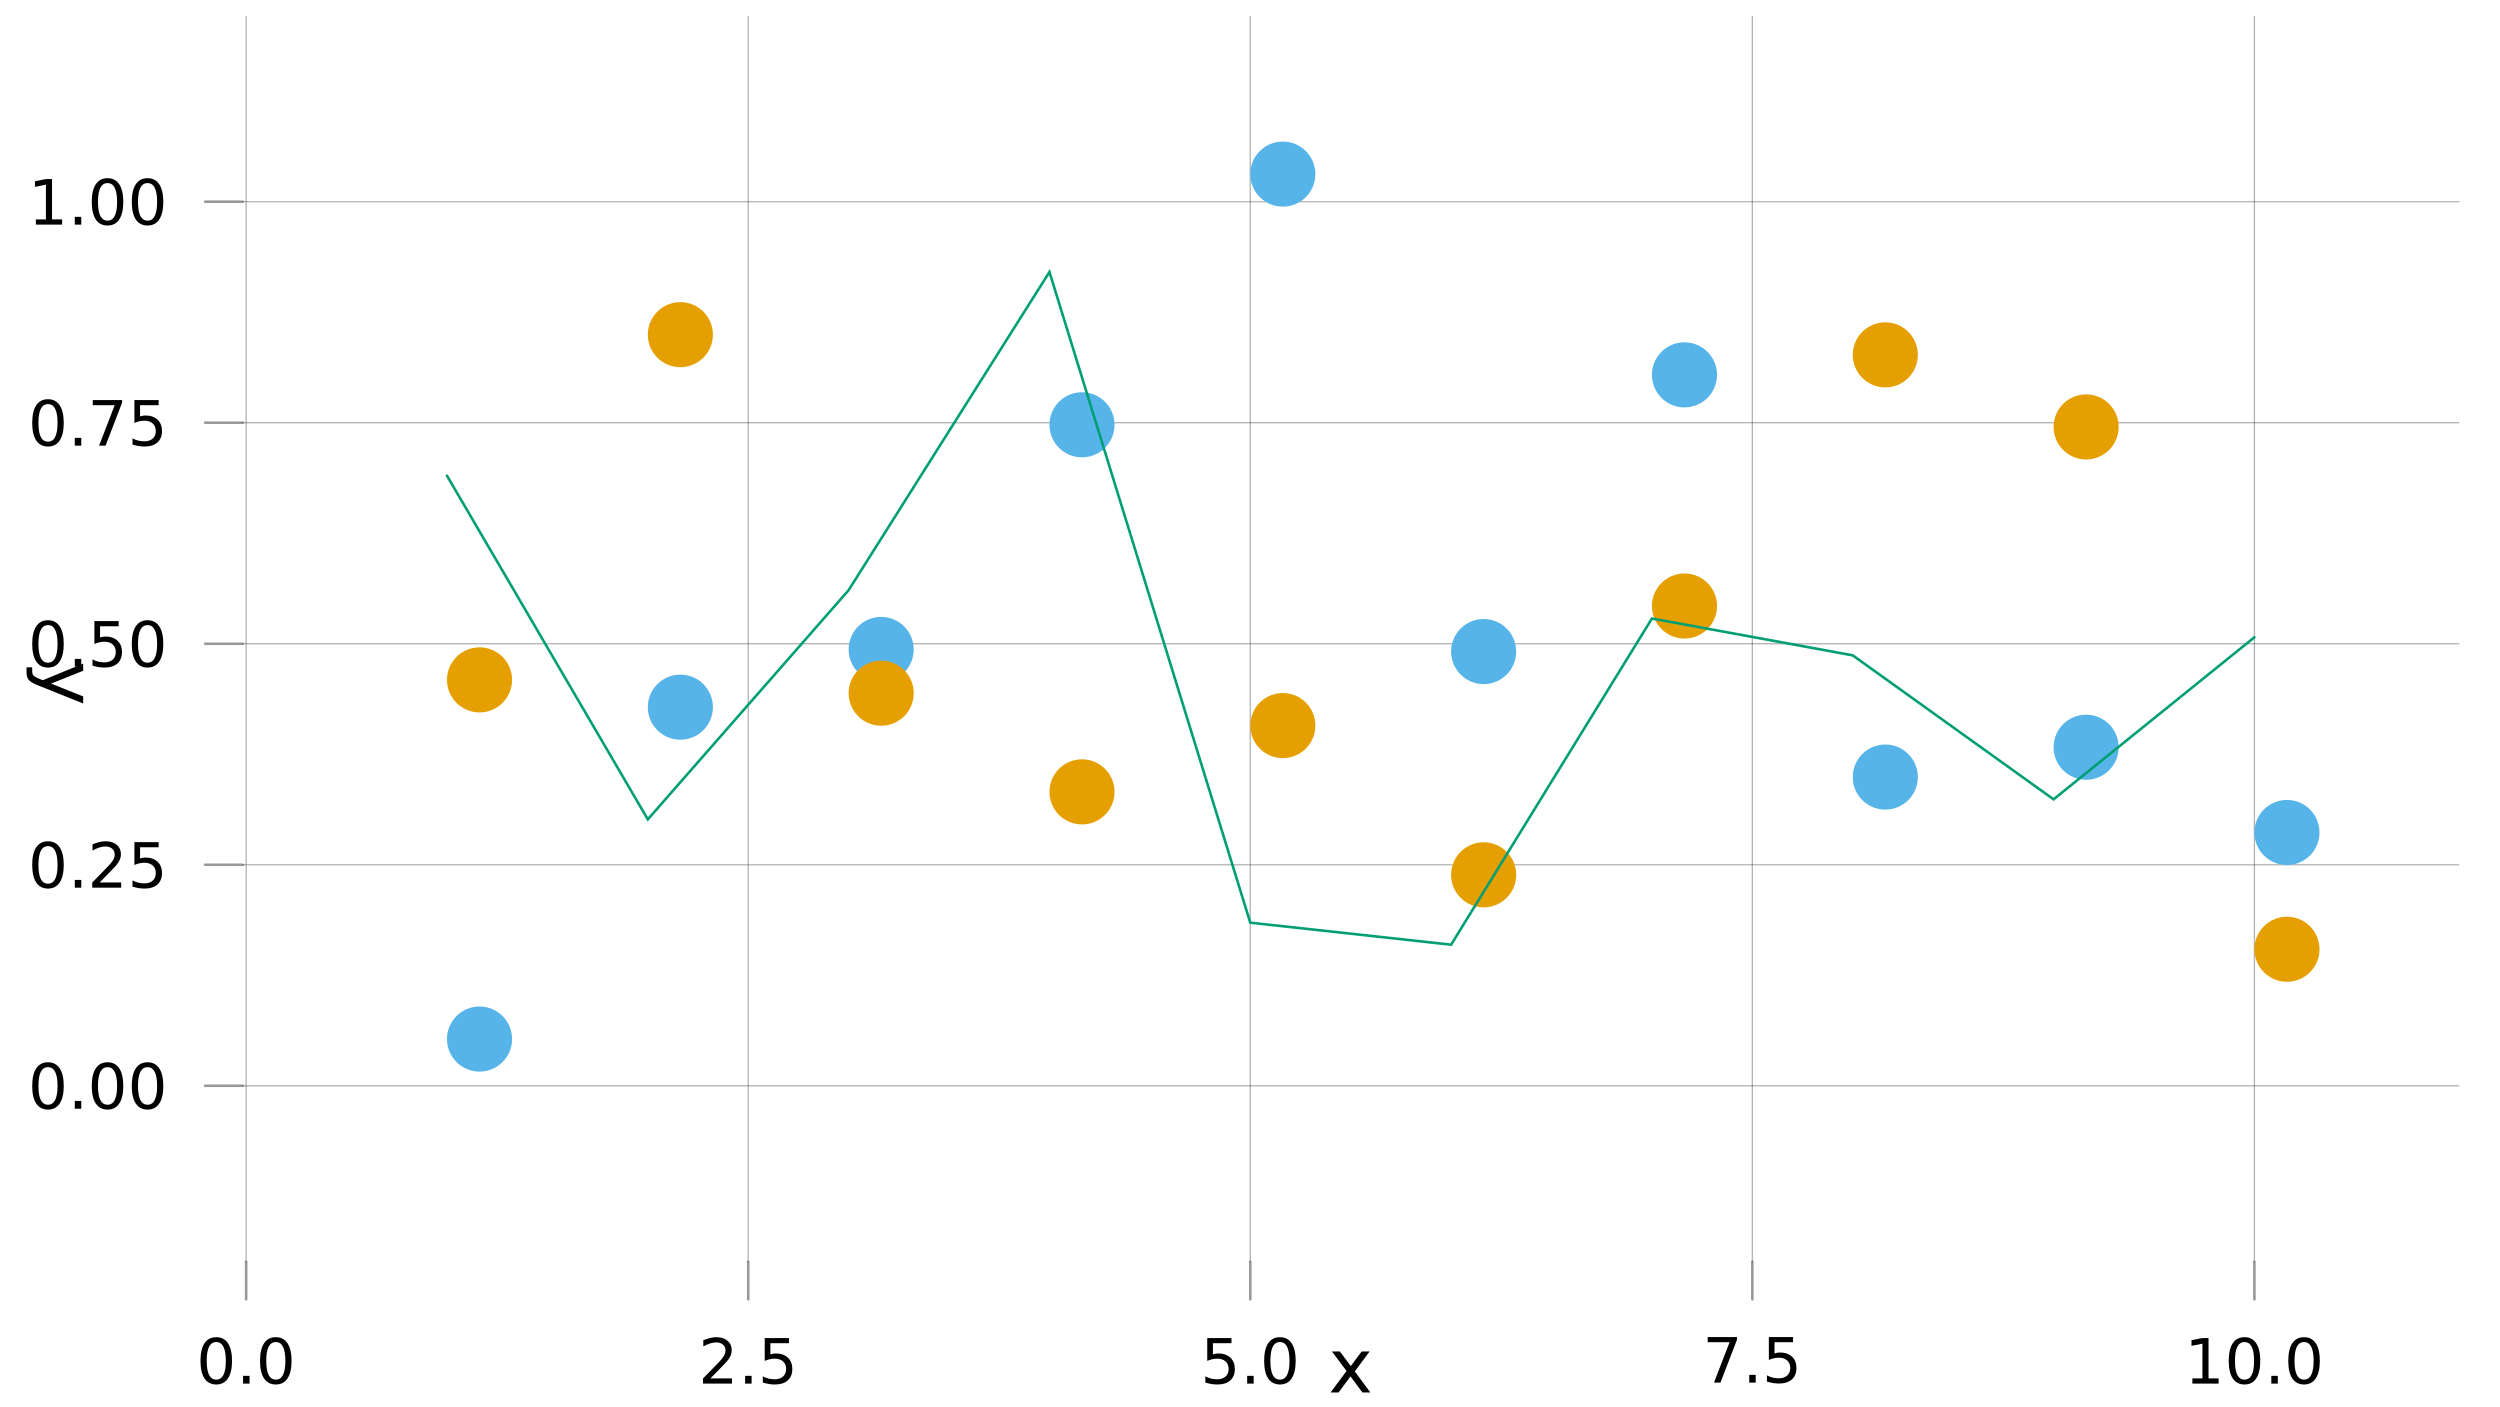
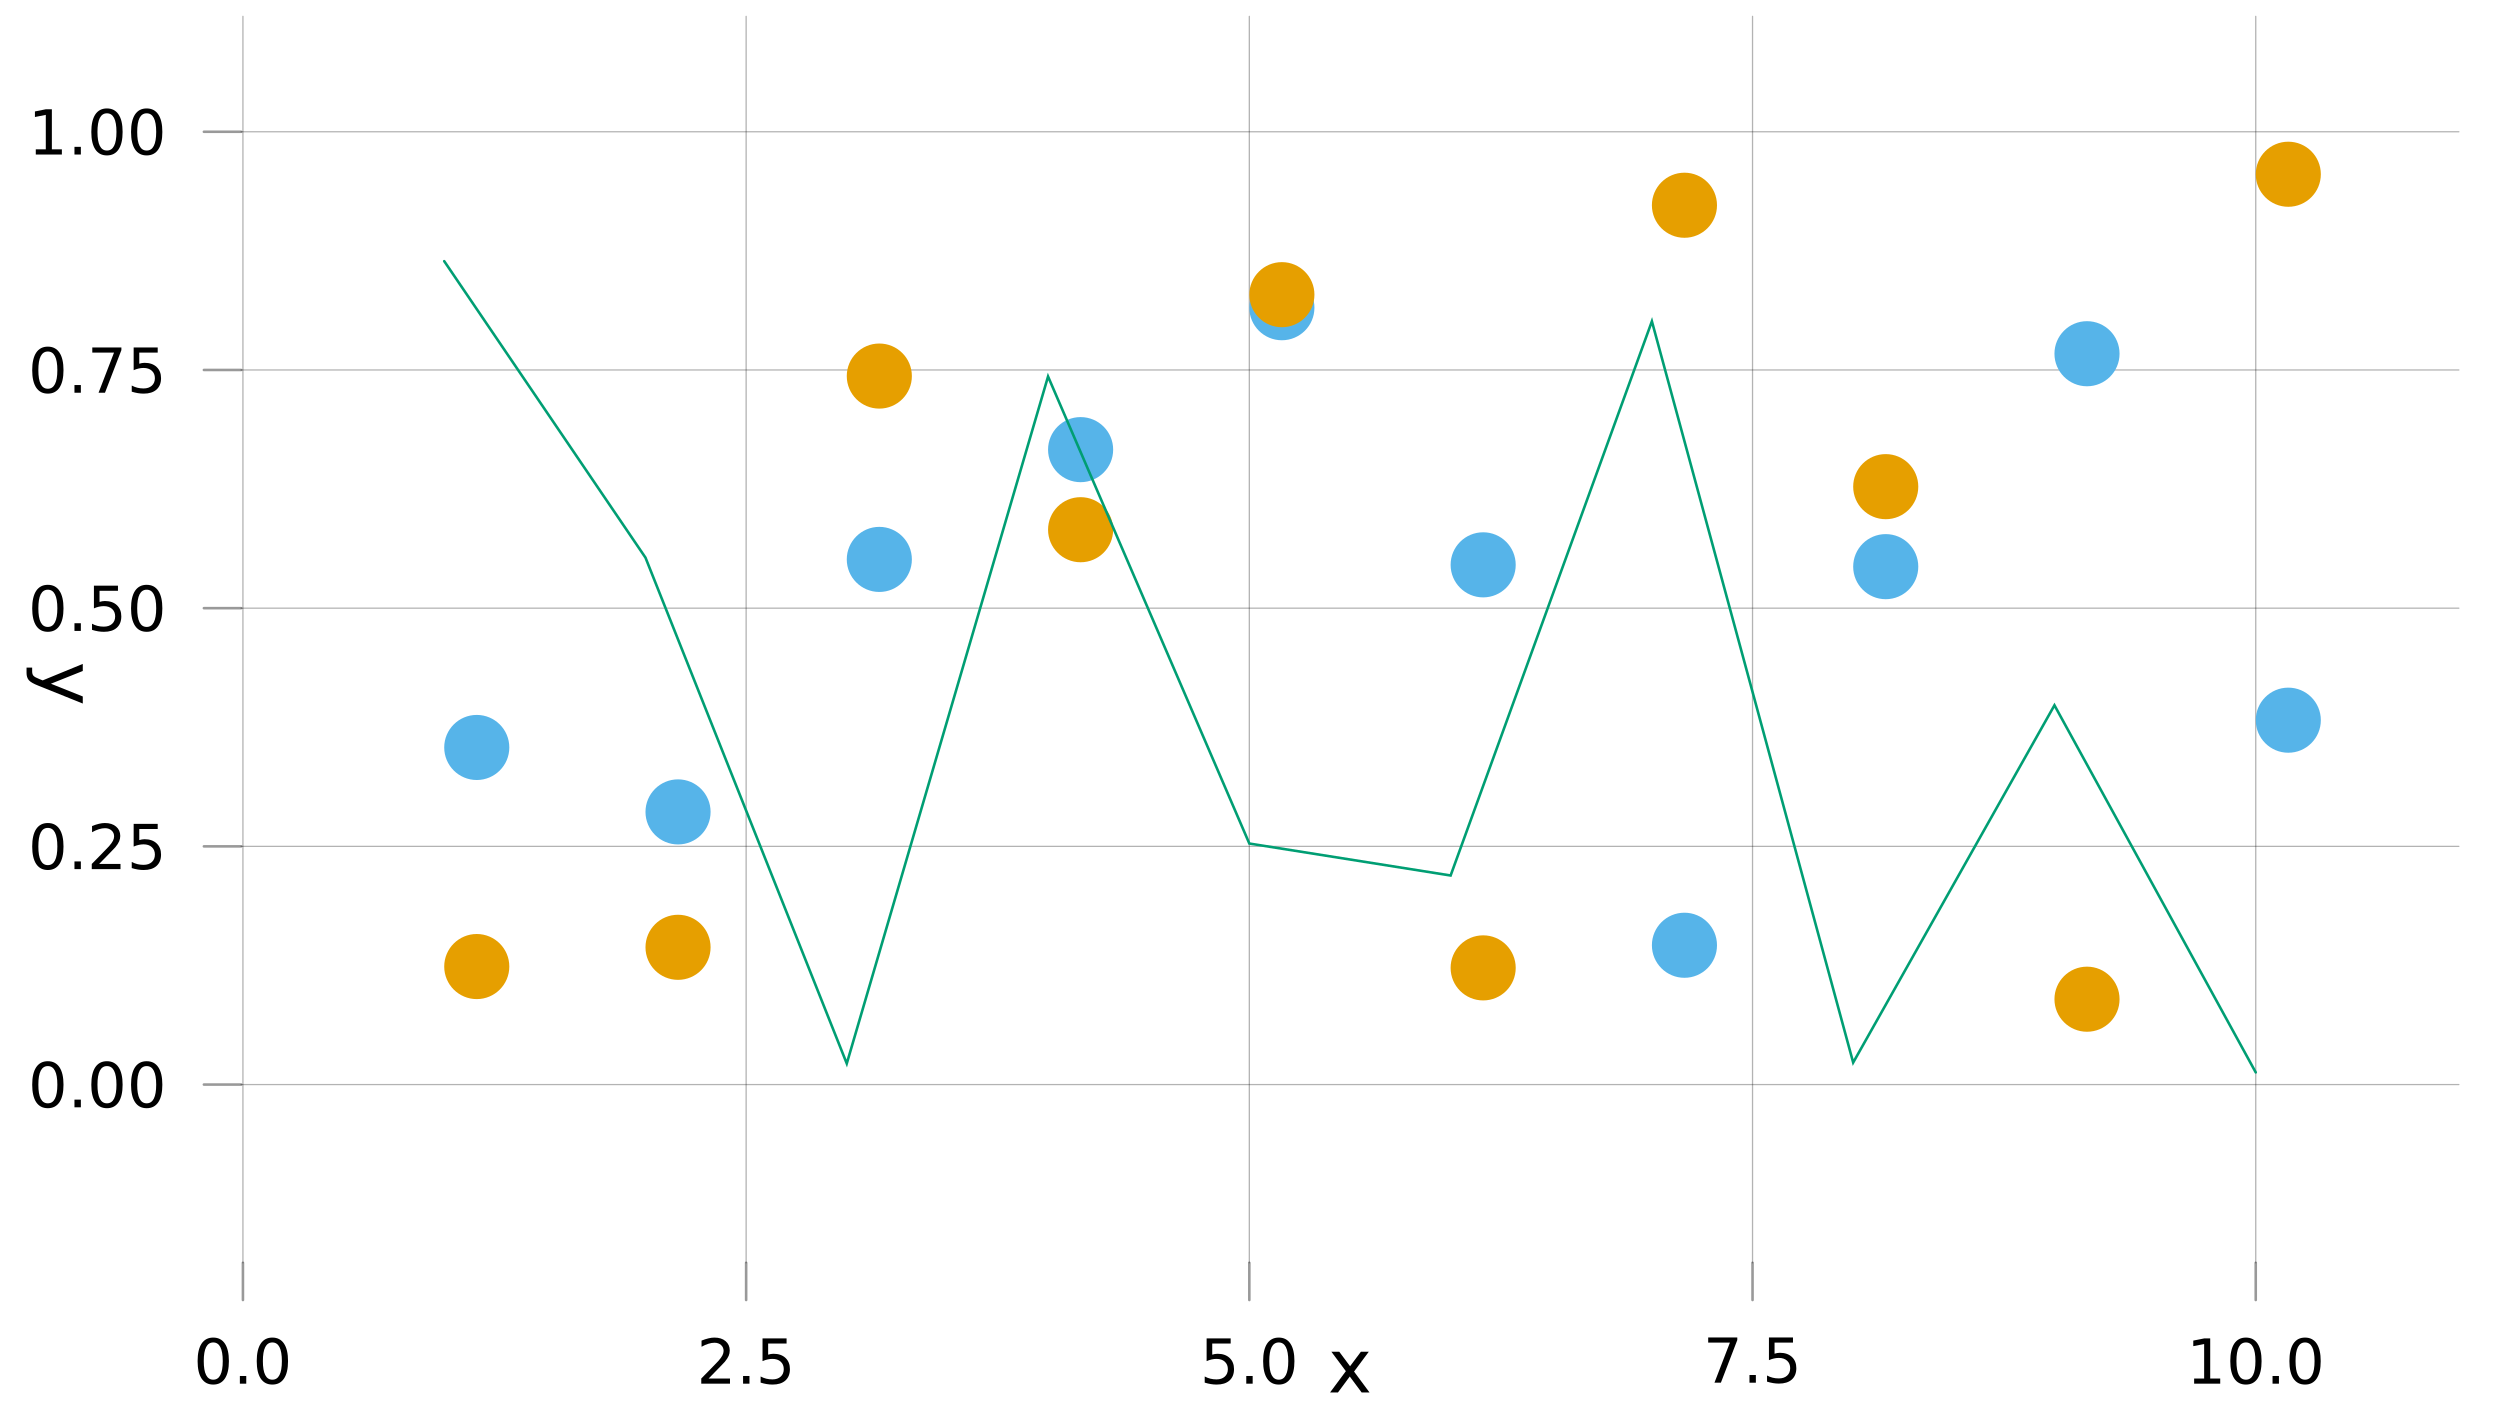
<svg xmlns="http://www.w3.org/2000/svg" xmlns:xlink="http://www.w3.org/1999/xlink" width="960pt" height="540pt" viewBox="0 0 960 540" version="1.1">
  <defs>
    <g>
      <symbol overflow="visible" id="glyph0-0">
-         <path style="stroke:none;" d="M 1.203 4.25 L 1.203 -16.938 L 13.203 -16.938 L 13.203 4.25 Z M 2.547 2.906 L 11.859 2.906 L 11.859 -15.578 L 2.547 -15.578 Z M 2.547 2.906 " />
+         <path style="stroke:none;" d="M 1.188 4.219 L 1.188 -16.812 L 13.109 -16.812 L 13.109 4.219 Z M 2.531 2.891 L 11.781 2.891 L 11.781 -15.469 L 2.531 -15.469 Z M 2.531 2.891 " />
      </symbol>
      <symbol overflow="visible" id="glyph0-1">
-         <path style="stroke:none;" d="M 7.641 -15.953 C 6.41 -15.953 5.488 -15.348 4.875 -14.141 C 4.27 -12.941 3.969 -11.141 3.969 -8.734 C 3.969 -6.336 4.27 -4.535 4.875 -3.328 C 5.488 -2.129 6.41 -1.531 7.641 -1.531 C 8.859 -1.531 9.773 -2.129 10.391 -3.328 C 11.004 -4.535 11.312 -6.336 11.312 -8.734 C 11.312 -11.141 11.004 -12.941 10.391 -14.141 C 9.773 -15.348 8.859 -15.953 7.641 -15.953 Z M 7.641 -17.828 C 9.598 -17.828 11.094 -17.051 12.125 -15.5 C 13.164 -13.945 13.688 -11.691 13.688 -8.734 C 13.688 -5.785 13.164 -3.535 12.125 -1.984 C 11.094 -0.43 9.598 0.344 7.641 0.344 C 5.672 0.344 4.164 -0.43 3.125 -1.984 C 2.094 -3.535 1.578 -5.785 1.578 -8.734 C 1.578 -11.691 2.094 -13.945 3.125 -15.5 C 4.164 -17.051 5.672 -17.828 7.641 -17.828 Z M 7.641 -17.828 " />
+         <path style="stroke:none;" d="M 7.578 -15.828 C 6.367 -15.828 5.457 -15.234 4.844 -14.047 C 4.238 -12.859 3.938 -11.066 3.938 -8.672 C 3.938 -6.285 4.238 -4.5 4.844 -3.312 C 5.457 -2.125 6.367 -1.531 7.578 -1.531 C 8.797 -1.531 9.707 -2.125 10.312 -3.312 C 10.926 -4.5 11.234 -6.285 11.234 -8.672 C 11.234 -11.066 10.926 -12.859 10.312 -14.047 C 9.707 -15.234 8.797 -15.828 7.578 -15.828 Z M 7.578 -17.703 C 9.523 -17.703 11.016 -16.93 12.047 -15.391 C 13.078 -13.848 13.594 -11.609 13.594 -8.672 C 13.594 -5.742 13.078 -3.508 12.047 -1.969 C 11.016 -0.426 9.523 0.344 7.578 0.344 C 5.629 0.344 4.141 -0.426 3.109 -1.969 C 2.086 -3.508 1.578 -5.742 1.578 -8.672 C 1.578 -11.609 2.086 -13.848 3.109 -15.391 C 4.141 -16.93 5.629 -17.703 7.578 -17.703 Z M 7.578 -17.703 " />
      </symbol>
      <symbol overflow="visible" id="glyph0-2">
-         <path style="stroke:none;" d="M 2.562 -2.984 L 5.047 -2.984 L 5.047 0 L 2.562 0 Z M 2.562 -2.984 " />
+         <path style="stroke:none;" d="M 2.547 -2.953 L 5 -2.953 L 5 0 L 2.547 0 Z M 2.547 -2.953 " />
      </symbol>
      <symbol overflow="visible" id="glyph0-3">
-         <path style="stroke:none;" d="M 4.609 -2 L 12.875 -2 L 12.875 0 L 1.766 0 L 1.766 -2 C 2.66 -2.926 3.883 -4.172 5.438 -5.734 C 6.988 -7.305 7.961 -8.316 8.359 -8.766 C 9.117 -9.617 9.648 -10.336 9.953 -10.922 C 10.254 -11.516 10.406 -12.098 10.406 -12.672 C 10.406 -13.609 10.078 -14.367 9.422 -14.953 C 8.766 -15.535 7.914 -15.828 6.875 -15.828 C 6.125 -15.828 5.336 -15.695 4.516 -15.438 C 3.691 -15.188 2.812 -14.797 1.875 -14.266 L 1.875 -16.656 C 2.832 -17.039 3.723 -17.332 4.547 -17.531 C 5.379 -17.727 6.141 -17.828 6.828 -17.828 C 8.641 -17.828 10.082 -17.375 11.156 -16.469 C 12.238 -15.562 12.781 -14.348 12.781 -12.828 C 12.781 -12.109 12.645 -11.426 12.375 -10.781 C 12.102 -10.133 11.613 -9.375 10.906 -8.5 C 10.707 -8.27 10.082 -7.613 9.031 -6.531 C 7.988 -5.445 6.516 -3.938 4.609 -2 Z M 4.609 -2 " />
+         <path style="stroke:none;" d="M 4.578 -1.984 L 12.781 -1.984 L 12.781 0 L 1.75 0 L 1.75 -1.984 C 2.633 -2.898 3.848 -4.133 5.391 -5.688 C 6.93 -7.25 7.898 -8.254 8.297 -8.703 C 9.055 -9.555 9.582 -10.273 9.875 -10.859 C 10.176 -11.441 10.328 -12.016 10.328 -12.578 C 10.328 -13.504 10 -14.258 9.344 -14.844 C 8.695 -15.426 7.859 -15.719 6.828 -15.719 C 6.086 -15.719 5.305 -15.586 4.484 -15.328 C 3.672 -15.078 2.797 -14.691 1.859 -14.172 L 1.859 -16.547 C 2.805 -16.922 3.691 -17.207 4.516 -17.406 C 5.336 -17.602 6.094 -17.703 6.781 -17.703 C 8.582 -17.703 10.016 -17.25 11.078 -16.344 C 12.148 -15.445 12.688 -14.242 12.688 -12.734 C 12.688 -12.023 12.551 -11.348 12.281 -10.703 C 12.02 -10.066 11.535 -9.312 10.828 -8.438 C 10.629 -8.219 10.008 -7.566 8.969 -6.484 C 7.938 -5.41 6.473 -3.91 4.578 -1.984 Z M 4.578 -1.984 " />
      </symbol>
      <symbol overflow="visible" id="glyph0-4">
-         <path style="stroke:none;" d="M 2.594 -17.5 L 11.891 -17.5 L 11.891 -15.516 L 4.766 -15.516 L 4.766 -11.219 C 5.109 -11.332 5.453 -11.422 5.797 -11.484 C 6.141 -11.547 6.484 -11.578 6.828 -11.578 C 8.773 -11.578 10.32 -11.039 11.469 -9.969 C 12.613 -8.895 13.188 -7.441 13.188 -5.609 C 13.188 -3.734 12.598 -2.27 11.422 -1.219 C 10.242 -0.176 8.594 0.344 6.469 0.344 C 5.727 0.344 4.977 0.281 4.219 0.156 C 3.457 0.031 2.672 -0.156 1.859 -0.406 L 1.859 -2.797 C 2.555 -2.41 3.281 -2.125 4.031 -1.938 C 4.781 -1.75 5.578 -1.656 6.422 -1.656 C 7.766 -1.656 8.832 -2.008 9.625 -2.719 C 10.414 -3.426 10.812 -4.391 10.812 -5.609 C 10.812 -6.836 10.414 -7.805 9.625 -8.516 C 8.832 -9.223 7.766 -9.578 6.422 -9.578 C 5.785 -9.578 5.148 -9.504 4.516 -9.359 C 3.891 -9.223 3.25 -9.008 2.594 -8.719 Z M 2.594 -17.5 " />
+         <path style="stroke:none;" d="M 2.578 -17.375 L 11.812 -17.375 L 11.812 -15.406 L 4.734 -15.406 L 4.734 -11.141 C 5.066 -11.254 5.406 -11.336 5.75 -11.391 C 6.094 -11.453 6.438 -11.484 6.781 -11.484 C 8.719 -11.484 10.254 -10.953 11.391 -9.891 C 12.523 -8.828 13.094 -7.391 13.094 -5.578 C 13.094 -3.703 12.508 -2.242 11.344 -1.203 C 10.176 -0.172 8.535 0.344 6.422 0.344 C 5.691 0.344 4.945 0.281 4.188 0.156 C 3.426 0.031 2.645 -0.156 1.844 -0.406 L 1.844 -2.766 C 2.539 -2.391 3.258 -2.109 4 -1.922 C 4.75 -1.734 5.539 -1.641 6.375 -1.641 C 7.707 -1.641 8.766 -1.992 9.547 -2.703 C 10.336 -3.41 10.734 -4.367 10.734 -5.578 C 10.734 -6.785 10.336 -7.742 9.547 -8.453 C 8.766 -9.16 7.707 -9.516 6.375 -9.516 C 5.738 -9.516 5.109 -9.441 4.484 -9.297 C 3.859 -9.16 3.223 -8.945 2.578 -8.656 Z M 2.578 -17.375 " />
      </symbol>
      <symbol overflow="visible" id="glyph0-5">
-         <path style="stroke:none;" d="M 1.969 -17.5 L 13.234 -17.5 L 13.234 -16.5 L 6.875 0 L 4.391 0 L 10.375 -15.516 L 1.969 -15.516 Z M 1.969 -17.5 " />
+         <path style="stroke:none;" d="M 1.953 -17.375 L 13.125 -17.375 L 13.125 -16.375 L 6.828 0 L 4.359 0 L 10.297 -15.406 L 1.953 -15.406 Z M 1.953 -17.375 " />
      </symbol>
      <symbol overflow="visible" id="glyph0-6">
-         <path style="stroke:none;" d="M 2.984 -2 L 6.844 -2 L 6.844 -15.344 L 2.641 -14.5 L 2.641 -16.656 L 6.828 -17.5 L 9.188 -17.5 L 9.188 -2 L 13.062 -2 L 13.062 0 L 2.984 0 Z M 2.984 -2 " />
+         <path style="stroke:none;" d="M 2.953 -1.984 L 6.797 -1.984 L 6.797 -15.234 L 2.625 -14.406 L 2.625 -16.547 L 6.781 -17.375 L 9.125 -17.375 L 9.125 -1.984 L 12.969 -1.984 L 12.969 0 L 2.953 0 Z M 2.953 -1.984 " />
      </symbol>
      <symbol overflow="visible" id="glyph1-0">
-         <path style="stroke:none;" d="M 1.438 5.094 L 1.438 -20.312 L 15.844 -20.312 L 15.844 5.094 Z M 3.047 3.484 L 14.234 3.484 L 14.234 -18.703 L 3.047 -18.703 Z M 3.047 3.484 " />
+         <path style="stroke:none;" d="M 1.422 5.062 L 1.422 -20.172 L 15.734 -20.172 L 15.734 5.062 Z M 3.031 3.469 L 14.141 3.469 L 14.141 -18.562 L 3.031 -18.562 Z M 3.031 3.469 " />
      </symbol>
      <symbol overflow="visible" id="glyph1-1">
-         <path style="stroke:none;" d="M 15.812 -15.75 L 10.109 -8.094 L 16.109 0 L 13.062 0 L 8.469 -6.188 L 3.891 0 L 0.828 0 L 6.953 -8.25 L 1.344 -15.75 L 4.406 -15.75 L 8.578 -10.141 L 12.766 -15.75 Z M 15.812 -15.75 " />
+         <path style="stroke:none;" d="M 15.703 -15.641 L 10.047 -8.031 L 16 0 L 12.969 0 L 8.406 -6.141 L 3.859 0 L 0.828 0 L 6.906 -8.188 L 1.344 -15.641 L 4.375 -15.641 L 8.516 -10.078 L 12.672 -15.641 Z M 15.703 -15.641 " />
      </symbol>
      <symbol overflow="visible" id="glyph2-0">
-         <path style="stroke:none;" d="M -5.094 1.438 L 20.312 1.438 L 20.312 15.844 L -5.094 15.844 Z M -3.484 3.047 L -3.484 14.234 L 18.703 14.234 L 18.703 3.047 Z M -3.484 3.047 " />
+         <path style="stroke:none;" d="M -5.062 1.422 L 20.172 1.422 L 20.172 15.734 L -5.062 15.734 Z M -3.469 3.031 L -3.469 14.141 L 18.562 14.141 L 18.562 3.031 Z M -3.469 3.031 " />
      </symbol>
      <symbol overflow="visible" id="glyph2-1">
-         <path style="stroke:none;" d="M -1.469 9.266 C -3.344 8.535 -4.566 7.82 -5.141 7.125 C -5.711 6.438 -6 5.508 -6 4.344 L -6 2.281 L -3.828 2.281 L -3.828 3.797 C -3.828 4.516 -3.656 5.066 -3.312 5.453 C -2.977 5.848 -2.18 6.285 -0.922 6.766 L 0.25 7.234 L 15.75 0.859 L 15.75 3.609 L 3.438 8.531 L 15.75 13.453 L 15.75 16.188 Z M -1.469 9.266 " />
+         <path style="stroke:none;" d="M -1.453 9.203 C -3.316 8.473 -4.531 7.766 -5.094 7.078 C -5.664 6.391 -5.953 5.469 -5.953 4.312 L -5.953 2.266 L -3.797 2.266 L -3.797 3.766 C -3.797 4.473 -3.629 5.02 -3.297 5.406 C -2.961 5.801 -2.172 6.238 -0.922 6.719 L 0.25 7.188 L 15.641 0.859 L 15.641 3.578 L 3.406 8.469 L 15.641 13.359 L 15.641 16.078 Z M -1.453 9.203 " />
      </symbol>
    </g>
  </defs>
  <g id="surface6">
    <rect x="0" y="0" width="960" height="540" style="fill:rgb(100%,100%,100%);fill-opacity:1;stroke:none;" />
    <g style="fill:rgb(0%,0%,0%);fill-opacity:1;">
-       <use xlink:href="#glyph0-1" x="75.406" y="531.305" />
+       <use xlink:href="#glyph0-1" x="74.305" y="531.332" />
    </g>
    <g style="fill:rgb(0%,0%,0%);fill-opacity:1;">
-       <use xlink:href="#glyph0-2" x="90.777" y="531.305" />
+       <use xlink:href="#glyph0-2" x="89.562" y="531.332" />
    </g>
    <g style="fill:rgb(0%,0%,0%);fill-opacity:1;">
-       <use xlink:href="#glyph0-1" x="98.273" y="531.305" />
+       <use xlink:href="#glyph0-1" x="97.008" y="531.332" />
    </g>
    <g style="fill:rgb(0%,0%,0%);fill-opacity:1;">
-       <use xlink:href="#glyph0-3" x="268.199" y="531.305" />
+       <use xlink:href="#glyph0-3" x="267.535" y="531.332" />
    </g>
    <g style="fill:rgb(0%,0%,0%);fill-opacity:1;">
-       <use xlink:href="#glyph0-2" x="283.566" y="531.305" />
+       <use xlink:href="#glyph0-2" x="282.793" y="531.332" />
    </g>
    <g style="fill:rgb(0%,0%,0%);fill-opacity:1;">
-       <use xlink:href="#glyph0-4" x="291.062" y="531.305" />
+       <use xlink:href="#glyph0-4" x="290.234" y="531.332" />
    </g>
    <g style="fill:rgb(0%,0%,0%);fill-opacity:1;">
-       <use xlink:href="#glyph0-4" x="460.988" y="531.305" />
+       <use xlink:href="#glyph0-4" x="460.766" y="531.332" />
    </g>
    <g style="fill:rgb(0%,0%,0%);fill-opacity:1;">
-       <use xlink:href="#glyph0-2" x="476.355" y="531.305" />
+       <use xlink:href="#glyph0-2" x="476.023" y="531.332" />
    </g>
    <g style="fill:rgb(0%,0%,0%);fill-opacity:1;">
-       <use xlink:href="#glyph0-1" x="483.855" y="531.305" />
+       <use xlink:href="#glyph0-1" x="483.465" y="531.332" />
    </g>
    <g style="fill:rgb(0%,0%,0%);fill-opacity:1;">
-       <use xlink:href="#glyph0-5" x="653.777" y="530.93" />
+       <use xlink:href="#glyph0-5" x="653.992" y="530.957" />
    </g>
    <g style="fill:rgb(0%,0%,0%);fill-opacity:1;">
-       <use xlink:href="#glyph0-2" x="669.148" y="530.93" />
+       <use xlink:href="#glyph0-2" x="669.25" y="530.957" />
    </g>
    <g style="fill:rgb(0%,0%,0%);fill-opacity:1;">
-       <use xlink:href="#glyph0-4" x="676.645" y="530.93" />
+       <use xlink:href="#glyph0-4" x="676.695" y="530.957" />
    </g>
    <g style="fill:rgb(0%,0%,0%);fill-opacity:1;">
-       <use xlink:href="#glyph0-6" x="838.887" y="531.305" />
+       <use xlink:href="#glyph0-6" x="839.594" y="531.332" />
    </g>
    <g style="fill:rgb(0%,0%,0%);fill-opacity:1;">
-       <use xlink:href="#glyph0-1" x="854.254" y="531.305" />
+       <use xlink:href="#glyph0-1" x="854.852" y="531.332" />
    </g>
    <g style="fill:rgb(0%,0%,0%);fill-opacity:1;">
-       <use xlink:href="#glyph0-2" x="869.625" y="531.305" />
+       <use xlink:href="#glyph0-2" x="870.109" y="531.332" />
    </g>
    <g style="fill:rgb(0%,0%,0%);fill-opacity:1;">
-       <use xlink:href="#glyph0-1" x="877.121" y="531.305" />
+       <use xlink:href="#glyph0-1" x="877.555" y="531.332" />
    </g>
    <g style="fill:rgb(0%,0%,0%);fill-opacity:1;">
-       <use xlink:href="#glyph0-1" x="10.789" y="425.742" />
+       <use xlink:href="#glyph0-1" x="10.789" y="425.207" />
    </g>
    <g style="fill:rgb(0%,0%,0%);fill-opacity:1;">
-       <use xlink:href="#glyph0-2" x="26.16" y="425.742" />
+       <use xlink:href="#glyph0-2" x="26.047" y="425.207" />
    </g>
    <g style="fill:rgb(0%,0%,0%);fill-opacity:1;">
-       <use xlink:href="#glyph0-1" x="33.656" y="425.742" />
+       <use xlink:href="#glyph0-1" x="33.488" y="425.207" />
    </g>
    <g style="fill:rgb(0%,0%,0%);fill-opacity:1;">
-       <use xlink:href="#glyph0-1" x="49.023" y="425.742" />
+       <use xlink:href="#glyph0-1" x="48.746" y="425.207" />
    </g>
    <g style="fill:rgb(0%,0%,0%);fill-opacity:1;">
-       <use xlink:href="#glyph0-1" x="10.789" y="340.871" />
+       <use xlink:href="#glyph0-1" x="10.789" y="333.742" />
    </g>
    <g style="fill:rgb(0%,0%,0%);fill-opacity:1;">
-       <use xlink:href="#glyph0-2" x="26.16" y="340.871" />
+       <use xlink:href="#glyph0-2" x="26.047" y="333.742" />
    </g>
    <g style="fill:rgb(0%,0%,0%);fill-opacity:1;">
-       <use xlink:href="#glyph0-3" x="33.656" y="340.871" />
+       <use xlink:href="#glyph0-3" x="33.488" y="333.742" />
    </g>
    <g style="fill:rgb(0%,0%,0%);fill-opacity:1;">
-       <use xlink:href="#glyph0-4" x="49.023" y="340.871" />
+       <use xlink:href="#glyph0-4" x="48.746" y="333.742" />
    </g>
    <g style="fill:rgb(0%,0%,0%);fill-opacity:1;">
-       <use xlink:href="#glyph0-1" x="10.789" y="256" />
+       <use xlink:href="#glyph0-1" x="10.789" y="242.273" />
    </g>
    <g style="fill:rgb(0%,0%,0%);fill-opacity:1;">
-       <use xlink:href="#glyph0-2" x="26.16" y="256" />
+       <use xlink:href="#glyph0-2" x="26.047" y="242.273" />
    </g>
    <g style="fill:rgb(0%,0%,0%);fill-opacity:1;">
-       <use xlink:href="#glyph0-4" x="33.656" y="256" />
+       <use xlink:href="#glyph0-4" x="33.488" y="242.273" />
    </g>
    <g style="fill:rgb(0%,0%,0%);fill-opacity:1;">
-       <use xlink:href="#glyph0-1" x="49.023" y="256" />
+       <use xlink:href="#glyph0-1" x="48.746" y="242.273" />
    </g>
    <g style="fill:rgb(0%,0%,0%);fill-opacity:1;">
-       <use xlink:href="#glyph0-1" x="10.789" y="171.125" />
+       <use xlink:href="#glyph0-1" x="10.789" y="150.809" />
    </g>
    <g style="fill:rgb(0%,0%,0%);fill-opacity:1;">
-       <use xlink:href="#glyph0-2" x="26.16" y="171.125" />
+       <use xlink:href="#glyph0-2" x="26.047" y="150.809" />
    </g>
    <g style="fill:rgb(0%,0%,0%);fill-opacity:1;">
-       <use xlink:href="#glyph0-5" x="33.656" y="171.125" />
+       <use xlink:href="#glyph0-5" x="33.488" y="150.809" />
    </g>
    <g style="fill:rgb(0%,0%,0%);fill-opacity:1;">
-       <use xlink:href="#glyph0-4" x="49.023" y="171.125" />
+       <use xlink:href="#glyph0-4" x="48.746" y="150.809" />
    </g>
    <g style="fill:rgb(0%,0%,0%);fill-opacity:1;">
-       <use xlink:href="#glyph0-6" x="10.789" y="86.254" />
+       <use xlink:href="#glyph0-6" x="10.789" y="59.34" />
    </g>
    <g style="fill:rgb(0%,0%,0%);fill-opacity:1;">
-       <use xlink:href="#glyph0-2" x="26.16" y="86.254" />
+       <use xlink:href="#glyph0-2" x="26.047" y="59.34" />
    </g>
    <g style="fill:rgb(0%,0%,0%);fill-opacity:1;">
-       <use xlink:href="#glyph0-1" x="33.656" y="86.254" />
+       <use xlink:href="#glyph0-1" x="33.488" y="59.34" />
    </g>
    <g style="fill:rgb(0%,0%,0%);fill-opacity:1;">
-       <use xlink:href="#glyph0-1" x="49.023" y="86.254" />
+       <use xlink:href="#glyph0-1" x="48.746" y="59.34" />
    </g>
    <g style="fill:rgb(0%,0%,0%);fill-opacity:1;">
-       <use xlink:href="#glyph1-1" x="510.117" y="534.715" />
+       <use xlink:href="#glyph1-1" x="509.906" y="534.715" />
    </g>
    <g style="fill:rgb(0%,0%,0%);fill-opacity:1;">
-       <use xlink:href="#glyph2-1" x="16.188" y="253.965" />
+       <use xlink:href="#glyph2-1" x="16.145" y="254.082" />
    </g>
-     <path style="fill:none;stroke-width:0.5;stroke-linecap:round;stroke-linejoin:miter;stroke:rgb(0%,0%,0%);stroke-opacity:0.3;stroke-miterlimit:10;" d="M 94.523 484.562 L 94.523 6.285 " />
-     <path style="fill:none;stroke-width:0.5;stroke-linecap:round;stroke-linejoin:miter;stroke:rgb(0%,0%,0%);stroke-opacity:0.3;stroke-miterlimit:10;" d="M 287.316 484.562 L 287.316 6.285 " />
-     <path style="fill:none;stroke-width:0.5;stroke-linecap:round;stroke-linejoin:miter;stroke:rgb(0%,0%,0%);stroke-opacity:0.3;stroke-miterlimit:10;" d="M 480.105 484.562 L 480.105 6.285 " />
-     <path style="fill:none;stroke-width:0.5;stroke-linecap:round;stroke-linejoin:miter;stroke:rgb(0%,0%,0%);stroke-opacity:0.3;stroke-miterlimit:10;" d="M 672.898 484.562 L 672.898 6.285 " />
-     <path style="fill:none;stroke-width:0.5;stroke-linecap:round;stroke-linejoin:miter;stroke:rgb(0%,0%,0%);stroke-opacity:0.3;stroke-miterlimit:10;" d="M 865.688 484.562 L 865.688 6.285 " />
-     <path style="fill:none;stroke-width:0.5;stroke-linecap:round;stroke-linejoin:miter;stroke:rgb(0%,0%,0%);stroke-opacity:0.3;stroke-miterlimit:10;" d="M 93.184 416.941 L 944.145 416.941 " />
-     <path style="fill:none;stroke-width:0.5;stroke-linecap:round;stroke-linejoin:miter;stroke:rgb(0%,0%,0%);stroke-opacity:0.3;stroke-miterlimit:10;" d="M 93.184 332.07 L 944.145 332.07 " />
-     <path style="fill:none;stroke-width:0.5;stroke-linecap:round;stroke-linejoin:miter;stroke:rgb(0%,0%,0%);stroke-opacity:0.3;stroke-miterlimit:10;" d="M 93.184 247.195 L 944.145 247.195 " />
-     <path style="fill:none;stroke-width:0.5;stroke-linecap:round;stroke-linejoin:miter;stroke:rgb(0%,0%,0%);stroke-opacity:0.3;stroke-miterlimit:10;" d="M 93.184 162.324 L 944.145 162.324 " />
-     <path style="fill:none;stroke-width:0.5;stroke-linecap:round;stroke-linejoin:miter;stroke:rgb(0%,0%,0%);stroke-opacity:0.3;stroke-miterlimit:10;" d="M 93.184 77.453 L 944.145 77.453 " />
-     <path style="fill:none;stroke-width:1;stroke-linecap:round;stroke-linejoin:miter;stroke:rgb(0%,0%,0%);stroke-opacity:0.4;stroke-miterlimit:10;" d="M 94.523 498.945 L 94.523 484.562 " />
-     <path style="fill:none;stroke-width:1;stroke-linecap:round;stroke-linejoin:miter;stroke:rgb(0%,0%,0%);stroke-opacity:0.4;stroke-miterlimit:10;" d="M 287.316 498.945 L 287.316 484.562 " />
-     <path style="fill:none;stroke-width:1;stroke-linecap:round;stroke-linejoin:miter;stroke:rgb(0%,0%,0%);stroke-opacity:0.4;stroke-miterlimit:10;" d="M 480.105 498.945 L 480.105 484.562 " />
-     <path style="fill:none;stroke-width:1;stroke-linecap:round;stroke-linejoin:miter;stroke:rgb(0%,0%,0%);stroke-opacity:0.4;stroke-miterlimit:10;" d="M 672.898 498.945 L 672.898 484.562 " />
-     <path style="fill:none;stroke-width:1;stroke-linecap:round;stroke-linejoin:miter;stroke:rgb(0%,0%,0%);stroke-opacity:0.4;stroke-miterlimit:10;" d="M 865.688 498.945 L 865.688 484.562 " />
-     <path style="fill:none;stroke-width:1;stroke-linecap:round;stroke-linejoin:miter;stroke:rgb(0%,0%,0%);stroke-opacity:0.4;stroke-miterlimit:10;" d="M 78.789 416.941 L 93.184 416.941 " />
-     <path style="fill:none;stroke-width:1;stroke-linecap:round;stroke-linejoin:miter;stroke:rgb(0%,0%,0%);stroke-opacity:0.4;stroke-miterlimit:10;" d="M 78.789 332.07 L 93.184 332.07 " />
-     <path style="fill:none;stroke-width:1;stroke-linecap:round;stroke-linejoin:miter;stroke:rgb(0%,0%,0%);stroke-opacity:0.4;stroke-miterlimit:10;" d="M 78.789 247.195 L 93.184 247.195 " />
-     <path style="fill:none;stroke-width:1;stroke-linecap:round;stroke-linejoin:miter;stroke:rgb(0%,0%,0%);stroke-opacity:0.4;stroke-miterlimit:10;" d="M 78.789 162.324 L 93.184 162.324 " />
-     <path style="fill:none;stroke-width:1;stroke-linecap:round;stroke-linejoin:miter;stroke:rgb(0%,0%,0%);stroke-opacity:0.4;stroke-miterlimit:10;" d="M 78.789 77.453 L 93.184 77.453 " />
-     <path style=" stroke:none;fill-rule:nonzero;fill:rgb(33.725%,70.588%,91.373%);fill-opacity:1;" d="M 196.641 398.992 C 196.641 405.895 191.043 411.492 184.141 411.492 C 177.238 411.492 171.641 405.895 171.641 398.992 C 171.641 392.09 177.238 386.492 184.141 386.492 C 191.043 386.492 196.641 392.09 196.641 398.992 " />
-     <path style=" stroke:none;fill-rule:nonzero;fill:rgb(33.725%,70.588%,91.373%);fill-opacity:1;" d="M 273.758 271.551 C 273.758 278.457 268.16 284.051 261.258 284.051 C 254.352 284.051 248.758 278.457 248.758 271.551 C 248.758 264.648 254.352 259.051 261.258 259.051 C 268.16 259.051 273.758 264.648 273.758 271.551 " />
-     <path style=" stroke:none;fill-rule:nonzero;fill:rgb(33.725%,70.588%,91.373%);fill-opacity:1;" d="M 350.871 249.391 C 350.871 256.293 345.277 261.891 338.371 261.891 C 331.469 261.891 325.871 256.293 325.871 249.391 C 325.871 242.484 331.469 236.891 338.371 236.891 C 345.277 236.891 350.871 242.484 350.871 249.391 " />
-     <path style=" stroke:none;fill-rule:nonzero;fill:rgb(33.725%,70.588%,91.373%);fill-opacity:1;" d="M 427.988 163.121 C 427.988 170.023 422.395 175.621 415.488 175.621 C 408.586 175.621 402.988 170.023 402.988 163.121 C 402.988 156.215 408.586 150.621 415.488 150.621 C 422.395 150.621 427.988 156.215 427.988 163.121 " />
-     <path style=" stroke:none;fill-rule:nonzero;fill:rgb(33.725%,70.588%,91.373%);fill-opacity:1;" d="M 505.105 66.855 C 505.105 73.758 499.508 79.355 492.605 79.355 C 485.703 79.355 480.105 73.758 480.105 66.855 C 480.105 59.949 485.703 54.355 492.605 54.355 C 499.508 54.355 505.105 59.949 505.105 66.855 " />
-     <path style=" stroke:none;fill-rule:nonzero;fill:rgb(33.725%,70.588%,91.373%);fill-opacity:1;" d="M 582.223 250.199 C 582.223 257.102 576.625 262.699 569.723 262.699 C 562.82 262.699 557.223 257.102 557.223 250.199 C 557.223 243.297 562.82 237.699 569.723 237.699 C 576.625 237.699 582.223 243.297 582.223 250.199 " />
-     <path style=" stroke:none;fill-rule:nonzero;fill:rgb(33.725%,70.588%,91.373%);fill-opacity:1;" d="M 659.34 143.945 C 659.34 150.852 653.742 156.445 646.84 156.445 C 639.934 156.445 634.34 150.852 634.34 143.945 C 634.34 137.043 639.934 131.445 646.84 131.445 C 653.742 131.445 659.34 137.043 659.34 143.945 " />
-     <path style=" stroke:none;fill-rule:nonzero;fill:rgb(33.725%,70.588%,91.373%);fill-opacity:1;" d="M 736.453 298.395 C 736.453 305.301 730.859 310.895 723.953 310.895 C 717.051 310.895 711.453 305.301 711.453 298.395 C 711.453 291.492 717.051 285.895 723.953 285.895 C 730.859 285.895 736.453 291.492 736.453 298.395 " />
-     <path style=" stroke:none;fill-rule:nonzero;fill:rgb(33.725%,70.588%,91.373%);fill-opacity:1;" d="M 813.57 286.938 C 813.57 293.84 807.973 299.438 801.07 299.438 C 794.168 299.438 788.57 293.84 788.57 286.938 C 788.57 280.031 794.168 274.438 801.07 274.438 C 807.973 274.438 813.57 280.031 813.57 286.938 " />
-     <path style=" stroke:none;fill-rule:nonzero;fill:rgb(33.725%,70.588%,91.373%);fill-opacity:1;" d="M 890.688 319.676 C 890.688 326.582 885.09 332.176 878.188 332.176 C 871.285 332.176 865.688 326.582 865.688 319.676 C 865.688 312.773 871.285 307.176 878.188 307.176 C 885.09 307.176 890.688 312.773 890.688 319.676 " />
-     <path style=" stroke:none;fill-rule:nonzero;fill:rgb(90.196%,62.353%,0%);fill-opacity:1;" d="M 196.641 261.074 C 196.641 267.977 191.043 273.574 184.141 273.574 C 177.238 273.574 171.641 267.977 171.641 261.074 C 171.641 254.172 177.238 248.574 184.141 248.574 C 191.043 248.574 196.641 254.172 196.641 261.074 " />
-     <path style=" stroke:none;fill-rule:nonzero;fill:rgb(90.196%,62.353%,0%);fill-opacity:1;" d="M 273.758 128.508 C 273.758 135.41 268.16 141.008 261.258 141.008 C 254.352 141.008 248.758 135.41 248.758 128.508 C 248.758 121.602 254.352 116.008 261.258 116.008 C 268.16 116.008 273.758 121.602 273.758 128.508 " />
-     <path style=" stroke:none;fill-rule:nonzero;fill:rgb(90.196%,62.353%,0%);fill-opacity:1;" d="M 350.871 266.184 C 350.871 273.086 345.277 278.684 338.371 278.684 C 331.469 278.684 325.871 273.086 325.871 266.184 C 325.871 259.281 331.469 253.684 338.371 253.684 C 345.277 253.684 350.871 259.281 350.871 266.184 " />
-     <path style=" stroke:none;fill-rule:nonzero;fill:rgb(90.196%,62.353%,0%);fill-opacity:1;" d="M 427.988 304.074 C 427.988 310.977 422.395 316.574 415.488 316.574 C 408.586 316.574 402.988 310.977 402.988 304.074 C 402.988 297.168 408.586 291.574 415.488 291.574 C 422.395 291.574 427.988 297.168 427.988 304.074 " />
-     <path style=" stroke:none;fill-rule:nonzero;fill:rgb(90.196%,62.353%,0%);fill-opacity:1;" d="M 505.105 278.621 C 505.105 285.523 499.508 291.121 492.605 291.121 C 485.703 291.121 480.105 285.523 480.105 278.621 C 480.105 271.715 485.703 266.121 492.605 266.121 C 499.508 266.121 505.105 271.715 505.105 278.621 " />
-     <path style=" stroke:none;fill-rule:nonzero;fill:rgb(90.196%,62.353%,0%);fill-opacity:1;" d="M 582.223 335.934 C 582.223 342.836 576.625 348.434 569.723 348.434 C 562.82 348.434 557.223 342.836 557.223 335.934 C 557.223 329.027 562.82 323.434 569.723 323.434 C 576.625 323.434 582.223 329.027 582.223 335.934 " />
-     <path style=" stroke:none;fill-rule:nonzero;fill:rgb(90.196%,62.353%,0%);fill-opacity:1;" d="M 659.34 232.707 C 659.34 239.609 653.742 245.207 646.84 245.207 C 639.934 245.207 634.34 239.609 634.34 232.707 C 634.34 225.805 639.934 220.207 646.84 220.207 C 653.742 220.207 659.34 225.805 659.34 232.707 " />
-     <path style=" stroke:none;fill-rule:nonzero;fill:rgb(90.196%,62.353%,0%);fill-opacity:1;" d="M 736.453 136.266 C 736.453 143.168 730.859 148.766 723.953 148.766 C 717.051 148.766 711.453 143.168 711.453 136.266 C 711.453 129.359 717.051 123.766 723.953 123.766 C 730.859 123.766 736.453 129.359 736.453 136.266 " />
-     <path style=" stroke:none;fill-rule:nonzero;fill:rgb(90.196%,62.353%,0%);fill-opacity:1;" d="M 813.57 163.941 C 813.57 170.844 807.973 176.441 801.07 176.441 C 794.168 176.441 788.57 170.844 788.57 163.941 C 788.57 157.035 794.168 151.441 801.07 151.441 C 807.973 151.441 813.57 157.035 813.57 163.941 " />
-     <path style=" stroke:none;fill-rule:nonzero;fill:rgb(90.196%,62.353%,0%);fill-opacity:1;" d="M 890.688 364.516 C 890.688 371.418 885.09 377.016 878.188 377.016 C 871.285 377.016 865.688 371.418 865.688 364.516 C 865.688 357.609 871.285 352.016 878.188 352.016 C 885.09 352.016 890.688 357.609 890.688 364.516 " />
-     <path style="fill:none;stroke-width:1;stroke-linecap:round;stroke-linejoin:miter;stroke:rgb(0%,61.961%,45.098%);stroke-opacity:1;stroke-miterlimit:10;" d="M 171.641 182.668 L 248.758 314.645 L 325.871 226.621 L 402.988 104.441 L 480.105 354.312 L 557.223 362.766 L 634.34 237.512 L 711.453 251.664 L 788.57 306.945 L 865.688 244.723 " />
+     <path style="fill:none;stroke-width:0.5;stroke-linecap:round;stroke-linejoin:miter;stroke:rgb(0%,0%,0%);stroke-opacity:0.3;stroke-miterlimit:10;" d="M 93.285 484.922 L 93.285 6.285 " />
+     <path style="fill:none;stroke-width:0.5;stroke-linecap:round;stroke-linejoin:miter;stroke:rgb(0%,0%,0%);stroke-opacity:0.3;stroke-miterlimit:10;" d="M 286.516 484.922 L 286.516 6.285 " />
+     <path style="fill:none;stroke-width:0.5;stroke-linecap:round;stroke-linejoin:miter;stroke:rgb(0%,0%,0%);stroke-opacity:0.3;stroke-miterlimit:10;" d="M 479.742 484.922 L 479.742 6.285 " />
+     <path style="fill:none;stroke-width:0.5;stroke-linecap:round;stroke-linejoin:miter;stroke:rgb(0%,0%,0%);stroke-opacity:0.3;stroke-miterlimit:10;" d="M 672.973 484.922 L 672.973 6.285 " />
+     <path style="fill:none;stroke-width:0.5;stroke-linecap:round;stroke-linejoin:miter;stroke:rgb(0%,0%,0%);stroke-opacity:0.3;stroke-miterlimit:10;" d="M 866.203 484.922 L 866.203 6.285 " />
+     <path style="fill:none;stroke-width:0.5;stroke-linecap:round;stroke-linejoin:miter;stroke:rgb(0%,0%,0%);stroke-opacity:0.3;stroke-miterlimit:10;" d="M 92.59 416.469 L 944.191 416.469 " />
+     <path style="fill:none;stroke-width:0.5;stroke-linecap:round;stroke-linejoin:miter;stroke:rgb(0%,0%,0%);stroke-opacity:0.3;stroke-miterlimit:10;" d="M 92.59 325.004 L 944.191 325.004 " />
+     <path style="fill:none;stroke-width:0.5;stroke-linecap:round;stroke-linejoin:miter;stroke:rgb(0%,0%,0%);stroke-opacity:0.3;stroke-miterlimit:10;" d="M 92.59 233.535 L 944.191 233.535 " />
+     <path style="fill:none;stroke-width:0.5;stroke-linecap:round;stroke-linejoin:miter;stroke:rgb(0%,0%,0%);stroke-opacity:0.3;stroke-miterlimit:10;" d="M 92.59 142.07 L 944.191 142.07 " />
+     <path style="fill:none;stroke-width:0.5;stroke-linecap:round;stroke-linejoin:miter;stroke:rgb(0%,0%,0%);stroke-opacity:0.3;stroke-miterlimit:10;" d="M 92.59 50.602 L 944.191 50.602 " />
+     <path style="fill:none;stroke-width:1;stroke-linecap:round;stroke-linejoin:miter;stroke:rgb(0%,0%,0%);stroke-opacity:0.4;stroke-miterlimit:10;" d="M 93.285 499.203 L 93.285 484.922 " />
+     <path style="fill:none;stroke-width:1;stroke-linecap:round;stroke-linejoin:miter;stroke:rgb(0%,0%,0%);stroke-opacity:0.4;stroke-miterlimit:10;" d="M 286.516 499.203 L 286.516 484.922 " />
+     <path style="fill:none;stroke-width:1;stroke-linecap:round;stroke-linejoin:miter;stroke:rgb(0%,0%,0%);stroke-opacity:0.4;stroke-miterlimit:10;" d="M 479.742 499.203 L 479.742 484.922 " />
+     <path style="fill:none;stroke-width:1;stroke-linecap:round;stroke-linejoin:miter;stroke:rgb(0%,0%,0%);stroke-opacity:0.4;stroke-miterlimit:10;" d="M 672.973 499.203 L 672.973 484.922 " />
+     <path style="fill:none;stroke-width:1;stroke-linecap:round;stroke-linejoin:miter;stroke:rgb(0%,0%,0%);stroke-opacity:0.4;stroke-miterlimit:10;" d="M 866.203 499.203 L 866.203 484.922 " />
+     <path style="fill:none;stroke-width:1;stroke-linecap:round;stroke-linejoin:miter;stroke:rgb(0%,0%,0%);stroke-opacity:0.4;stroke-miterlimit:10;" d="M 78.297 416.469 L 92.59 416.469 " />
+     <path style="fill:none;stroke-width:1;stroke-linecap:round;stroke-linejoin:miter;stroke:rgb(0%,0%,0%);stroke-opacity:0.4;stroke-miterlimit:10;" d="M 78.297 325.004 L 92.59 325.004 " />
+     <path style="fill:none;stroke-width:1;stroke-linecap:round;stroke-linejoin:miter;stroke:rgb(0%,0%,0%);stroke-opacity:0.4;stroke-miterlimit:10;" d="M 78.297 233.535 L 92.59 233.535 " />
+     <path style="fill:none;stroke-width:1;stroke-linecap:round;stroke-linejoin:miter;stroke:rgb(0%,0%,0%);stroke-opacity:0.4;stroke-miterlimit:10;" d="M 78.297 142.07 L 92.59 142.07 " />
+     <path style="fill:none;stroke-width:1;stroke-linecap:round;stroke-linejoin:miter;stroke:rgb(0%,0%,0%);stroke-opacity:0.4;stroke-miterlimit:10;" d="M 78.297 50.602 L 92.59 50.602 " />
+     <path style=" stroke:none;fill-rule:nonzero;fill:rgb(33.725%,70.588%,91.373%);fill-opacity:1;" d="M 195.578 287.027 C 195.578 293.93 189.98 299.527 183.078 299.527 C 176.172 299.527 170.578 293.93 170.578 287.027 C 170.578 280.125 176.172 274.527 183.078 274.527 C 189.98 274.527 195.578 280.125 195.578 287.027 " />
+     <path style=" stroke:none;fill-rule:nonzero;fill:rgb(33.725%,70.588%,91.373%);fill-opacity:1;" d="M 272.867 311.773 C 272.867 318.676 267.273 324.273 260.367 324.273 C 253.465 324.273 247.867 318.676 247.867 311.773 C 247.867 304.867 253.465 299.273 260.367 299.273 C 267.273 299.273 272.867 304.867 272.867 311.773 " />
+     <path style=" stroke:none;fill-rule:nonzero;fill:rgb(33.725%,70.588%,91.373%);fill-opacity:1;" d="M 350.16 214.816 C 350.16 221.719 344.562 227.316 337.66 227.316 C 330.758 227.316 325.16 221.719 325.16 214.816 C 325.16 207.914 330.758 202.316 337.66 202.316 C 344.562 202.316 350.16 207.914 350.16 214.816 " />
+     <path style=" stroke:none;fill-rule:nonzero;fill:rgb(33.725%,70.588%,91.373%);fill-opacity:1;" d="M 427.453 172.66 C 427.453 179.562 421.855 185.16 414.953 185.16 C 408.047 185.16 402.453 179.562 402.453 172.66 C 402.453 165.758 408.047 160.16 414.953 160.16 C 421.855 160.16 427.453 165.758 427.453 172.66 " />
+     <path style=" stroke:none;fill-rule:nonzero;fill:rgb(33.725%,70.588%,91.373%);fill-opacity:1;" d="M 504.742 118.16 C 504.742 125.062 499.148 130.66 492.242 130.66 C 485.34 130.66 479.742 125.062 479.742 118.16 C 479.742 111.258 485.34 105.66 492.242 105.66 C 499.148 105.66 504.742 111.258 504.742 118.16 " />
+     <path style=" stroke:none;fill-rule:nonzero;fill:rgb(33.725%,70.588%,91.373%);fill-opacity:1;" d="M 582.035 216.898 C 582.035 223.801 576.438 229.398 569.535 229.398 C 562.633 229.398 557.035 223.801 557.035 216.898 C 557.035 209.996 562.633 204.398 569.535 204.398 C 576.438 204.398 582.035 209.996 582.035 216.898 " />
+     <path style=" stroke:none;fill-rule:nonzero;fill:rgb(33.725%,70.588%,91.373%);fill-opacity:1;" d="M 659.328 362.977 C 659.328 369.879 653.73 375.477 646.828 375.477 C 639.926 375.477 634.328 369.879 634.328 362.977 C 634.328 356.074 639.926 350.477 646.828 350.477 C 653.73 350.477 659.328 356.074 659.328 362.977 " />
+     <path style=" stroke:none;fill-rule:nonzero;fill:rgb(33.725%,70.588%,91.373%);fill-opacity:1;" d="M 736.621 217.594 C 736.621 224.496 731.023 230.094 724.121 230.094 C 717.215 230.094 711.621 224.496 711.621 217.594 C 711.621 210.691 717.215 205.094 724.121 205.094 C 731.023 205.094 736.621 210.691 736.621 217.594 " />
+     <path style=" stroke:none;fill-rule:nonzero;fill:rgb(33.725%,70.588%,91.373%);fill-opacity:1;" d="M 813.91 135.832 C 813.91 142.734 808.316 148.332 801.41 148.332 C 794.508 148.332 788.91 142.734 788.91 135.832 C 788.91 128.926 794.508 123.332 801.41 123.332 C 808.316 123.332 813.91 128.926 813.91 135.832 " />
+     <path style=" stroke:none;fill-rule:nonzero;fill:rgb(33.725%,70.588%,91.373%);fill-opacity:1;" d="M 891.203 276.551 C 891.203 283.453 885.605 289.051 878.703 289.051 C 871.801 289.051 866.203 283.453 866.203 276.551 C 866.203 269.648 871.801 264.051 878.703 264.051 C 885.605 264.051 891.203 269.648 891.203 276.551 " />
+     <path style=" stroke:none;fill-rule:nonzero;fill:rgb(90.196%,62.353%,0%);fill-opacity:1;" d="M 195.578 371.156 C 195.578 378.059 189.98 383.656 183.078 383.656 C 176.172 383.656 170.578 378.059 170.578 371.156 C 170.578 364.254 176.172 358.656 183.078 358.656 C 189.98 358.656 195.578 364.254 195.578 371.156 " />
+     <path style=" stroke:none;fill-rule:nonzero;fill:rgb(90.196%,62.353%,0%);fill-opacity:1;" d="M 272.867 363.766 C 272.867 370.672 267.273 376.266 260.367 376.266 C 253.465 376.266 247.867 370.672 247.867 363.766 C 247.867 356.863 253.465 351.266 260.367 351.266 C 267.273 351.266 272.867 356.863 272.867 363.766 " />
+     <path style=" stroke:none;fill-rule:nonzero;fill:rgb(90.196%,62.353%,0%);fill-opacity:1;" d="M 350.16 144.41 C 350.16 151.312 344.562 156.91 337.66 156.91 C 330.758 156.91 325.16 151.312 325.16 144.41 C 325.16 137.508 330.758 131.91 337.66 131.91 C 344.562 131.91 350.16 137.508 350.16 144.41 " />
+     <path style=" stroke:none;fill-rule:nonzero;fill:rgb(90.196%,62.353%,0%);fill-opacity:1;" d="M 427.453 203.41 C 427.453 210.316 421.855 215.91 414.953 215.91 C 408.047 215.91 402.453 210.316 402.453 203.41 C 402.453 196.508 408.047 190.91 414.953 190.91 C 421.855 190.91 427.453 196.508 427.453 203.41 " />
+     <path style=" stroke:none;fill-rule:nonzero;fill:rgb(90.196%,62.353%,0%);fill-opacity:1;" d="M 504.742 113.156 C 504.742 120.062 499.148 125.656 492.242 125.656 C 485.34 125.656 479.742 120.062 479.742 113.156 C 479.742 106.254 485.34 100.656 492.242 100.656 C 499.148 100.656 504.742 106.254 504.742 113.156 " />
+     <path style=" stroke:none;fill-rule:nonzero;fill:rgb(90.196%,62.353%,0%);fill-opacity:1;" d="M 582.035 371.668 C 582.035 378.574 576.438 384.168 569.535 384.168 C 562.633 384.168 557.035 378.574 557.035 371.668 C 557.035 364.766 562.633 359.168 569.535 359.168 C 576.438 359.168 582.035 364.766 582.035 371.668 " />
+     <path style=" stroke:none;fill-rule:nonzero;fill:rgb(90.196%,62.353%,0%);fill-opacity:1;" d="M 659.328 78.812 C 659.328 85.715 653.73 91.312 646.828 91.312 C 639.926 91.312 634.328 85.715 634.328 78.812 C 634.328 71.91 639.926 66.312 646.828 66.312 C 653.73 66.312 659.328 71.91 659.328 78.812 " />
+     <path style=" stroke:none;fill-rule:nonzero;fill:rgb(90.196%,62.353%,0%);fill-opacity:1;" d="M 736.621 186.875 C 736.621 193.781 731.023 199.375 724.121 199.375 C 717.215 199.375 711.621 193.781 711.621 186.875 C 711.621 179.973 717.215 174.375 724.121 174.375 C 731.023 174.375 736.621 179.973 736.621 186.875 " />
+     <path style=" stroke:none;fill-rule:nonzero;fill:rgb(90.196%,62.353%,0%);fill-opacity:1;" d="M 813.91 383.695 C 813.91 390.602 808.316 396.195 801.41 396.195 C 794.508 396.195 788.91 390.602 788.91 383.695 C 788.91 376.793 794.508 371.195 801.41 371.195 C 808.316 371.195 813.91 376.793 813.91 383.695 " />
+     <path style=" stroke:none;fill-rule:nonzero;fill:rgb(90.196%,62.353%,0%);fill-opacity:1;" d="M 891.203 66.91 C 891.203 73.812 885.605 79.41 878.703 79.41 C 871.801 79.41 866.203 73.812 866.203 66.91 C 866.203 60.008 871.801 54.41 878.703 54.41 C 885.605 54.41 891.203 60.008 891.203 66.91 " />
+     <path style="fill:none;stroke-width:1;stroke-linecap:round;stroke-linejoin:miter;stroke:rgb(0%,61.961%,45.098%);stroke-opacity:1;stroke-miterlimit:10;" d="M 170.578 100.293 L 247.867 214.137 L 325.16 408.395 L 402.453 144.578 L 479.742 323.918 L 557.035 336.195 L 634.328 123.383 L 711.621 408.02 L 788.91 270.824 L 866.203 411.797 " />
  </g>
</svg>
